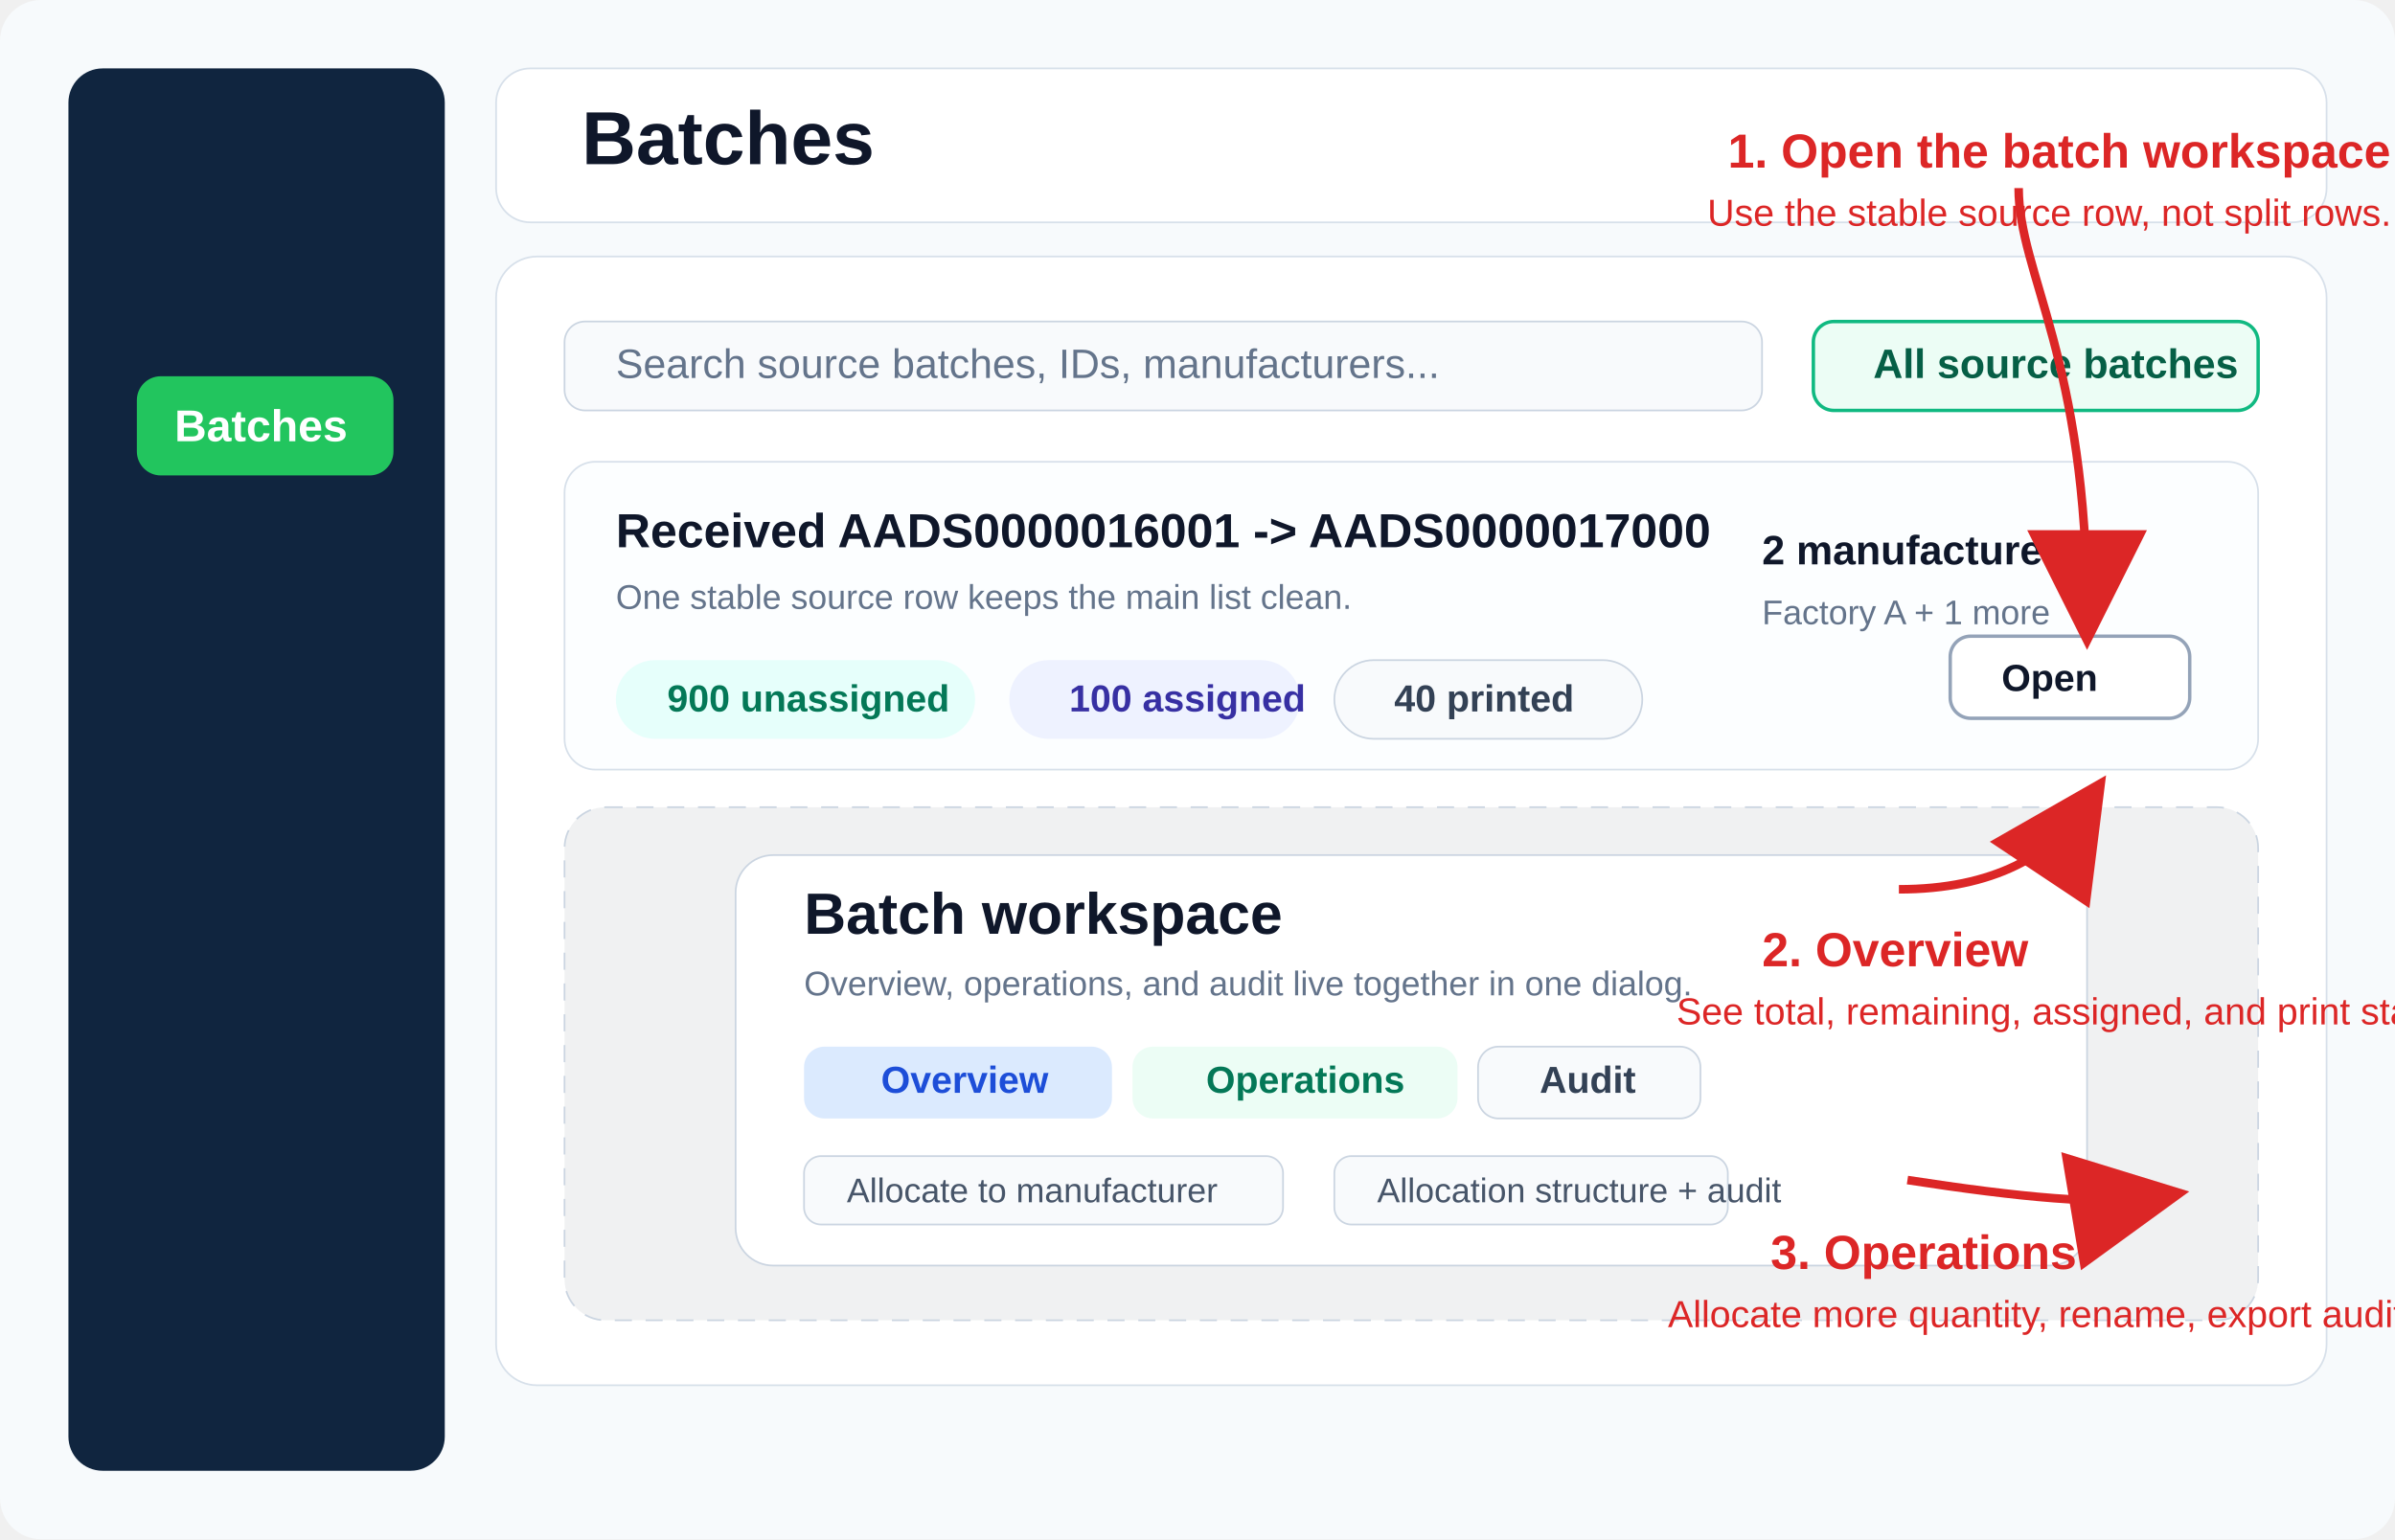
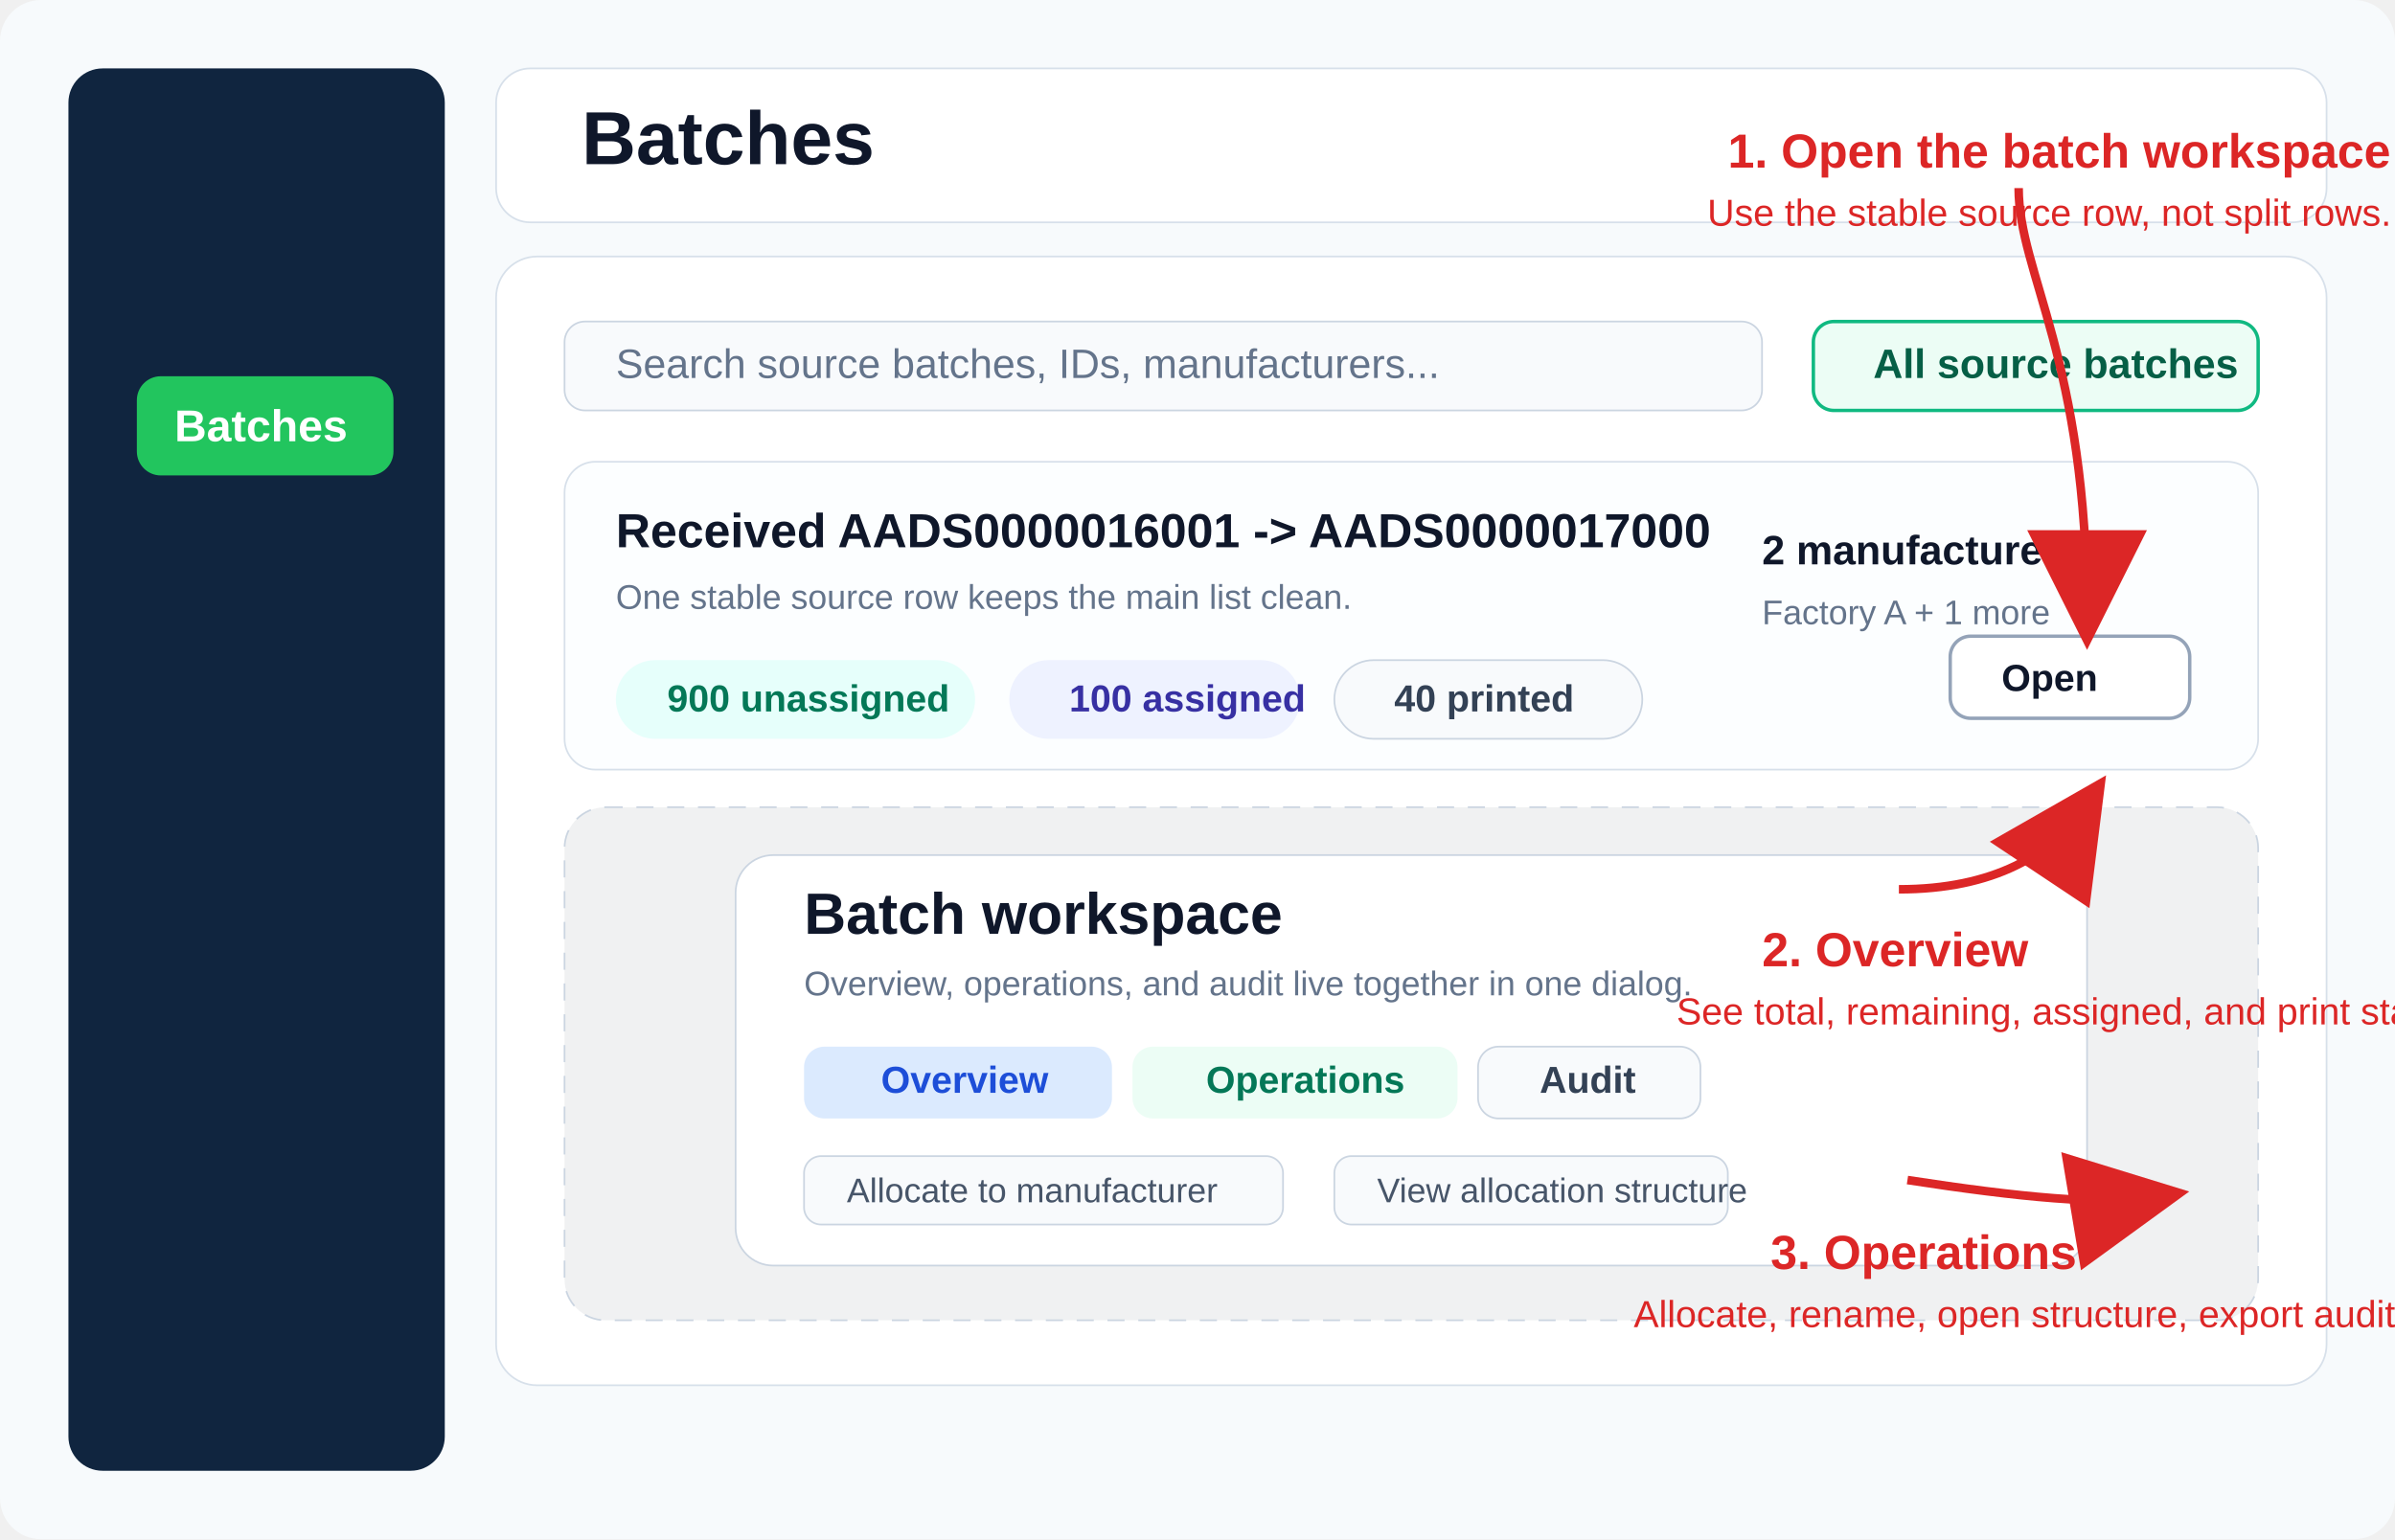
<svg xmlns="http://www.w3.org/2000/svg" width="1400" height="900" viewBox="0 0 1400 900" fill="none">
  <rect width="1400" height="900" rx="24" fill="#F7FAFC" />
  <rect x="40" y="40" width="220" height="820" rx="20" fill="#10253F" />
  <rect x="80" y="220" width="150" height="58" rx="14" fill="#22C55E" />
  <text x="102" y="258" fill="#FFFFFF" font-family="Arial, sans-serif" font-size="26" font-weight="700">Batches</text>
  <rect x="290" y="40" width="1070" height="90" rx="20" fill="#FFFFFF" stroke="#D7E0EA" />
  <text x="340" y="96" fill="#0F172A" font-family="Arial, sans-serif" font-size="44" font-weight="700">Batches</text>
  <rect x="290" y="150" width="1070" height="660" rx="24" fill="#FFFFFF" stroke="#D7E0EA" />
  <rect x="330" y="188" width="700" height="52" rx="12" fill="#F8FAFC" stroke="#CBD5E1" />
  <text x="360" y="221" fill="#64748B" font-family="Arial, sans-serif" font-size="24">Search source batches, IDs, manufacturers...</text>
  <rect x="1060" y="188" width="260" height="52" rx="12" fill="#ECFDF5" stroke="#10B981" stroke-width="2" />
  <text x="1095" y="221" fill="#065F46" font-family="Arial, sans-serif" font-size="24" font-weight="700">All source batches</text>
  <rect x="330" y="270" width="990" height="180" rx="18" fill="#FCFEFF" stroke="#D7E0EA" />
  <text x="360" y="320" fill="#0F172A" font-family="Arial, sans-serif" font-size="28" font-weight="700">Received AADS0000016001 -&gt; AADS0000017000</text>
  <text x="360" y="356" fill="#64748B" font-family="Arial, sans-serif" font-size="20">One stable source row keeps the main list clean.</text>
  <rect x="360" y="386" width="210" height="46" rx="23" fill="#E6FFFB" />
  <text x="390" y="416" fill="#047857" font-family="Arial, sans-serif" font-size="22" font-weight="700">900 unassigned</text>
  <rect x="590" y="386" width="170" height="46" rx="23" fill="#EEF2FF" />
  <text x="625" y="416" fill="#3730A3" font-family="Arial, sans-serif" font-size="22" font-weight="700">100 assigned</text>
  <rect x="780" y="386" width="180" height="46" rx="23" fill="#F8FAFC" stroke="#CBD5E1" />
  <text x="815" y="416" fill="#334155" font-family="Arial, sans-serif" font-size="22" font-weight="700">40 printed</text>
  <text x="1030" y="330" fill="#0F172A" font-family="Arial, sans-serif" font-size="24" font-weight="700">2 manufacturers</text>
  <text x="1030" y="365" fill="#64748B" font-family="Arial, sans-serif" font-size="20">Factory A + 1 more</text>
  <rect x="1140" y="372" width="140" height="48" rx="12" fill="#FFFFFF" stroke="#94A3B8" stroke-width="2" />
  <text x="1170" y="404" fill="#0F172A" font-family="Arial, sans-serif" font-size="22" font-weight="700">Open</text>
  <rect x="330" y="472" width="990" height="300" rx="24" fill="#0F172A" fill-opacity="0.06" stroke="#CBD5E1" stroke-dasharray="10 8" />
  <rect x="430" y="500" width="790" height="240" rx="22" fill="#FFFFFF" stroke="#CBD5E1" />
  <text x="470" y="546" fill="#0F172A" font-family="Arial, sans-serif" font-size="34" font-weight="700">Batch workspace</text>
  <text x="470" y="582" fill="#64748B" font-family="Arial, sans-serif" font-size="20">Overview, operations, and audit live together in one dialog.</text>
  <rect x="470" y="612" width="180" height="42" rx="12" fill="#DBEAFE" />
  <text x="515" y="639" fill="#1D4ED8" font-family="Arial, sans-serif" font-size="22" font-weight="700">Overview</text>
  <rect x="662" y="612" width="190" height="42" rx="12" fill="#ECFDF5" />
  <text x="705" y="639" fill="#047857" font-family="Arial, sans-serif" font-size="22" font-weight="700">Operations</text>
  <rect x="864" y="612" width="130" height="42" rx="12" fill="#F8FAFC" stroke="#CBD5E1" />
  <text x="900" y="639" fill="#334155" font-family="Arial, sans-serif" font-size="22" font-weight="700">Audit</text>
  <rect x="470" y="676" width="280" height="40" rx="10" fill="#F8FAFC" stroke="#CBD5E1" />
  <text x="495" y="703" fill="#475569" font-family="Arial, sans-serif" font-size="20">Allocate to manufacturer</text>
  <rect x="780" y="676" width="230" height="40" rx="10" fill="#F8FAFC" stroke="#CBD5E1" />
-   <text x="805" y="703" fill="#475569" font-family="Arial, sans-serif" font-size="20">Allocation structure + audit</text>
+   <text x="805" y="703" fill="#475569" font-family="Arial, sans-serif" font-size="20">View allocation structure</text>
  <defs>
    <marker id="arrow" markerWidth="14" markerHeight="14" refX="10" refY="7" orient="auto">
      <path d="M0 0L14 7L0 14V0Z" fill="#DC2626" />
    </marker>
  </defs>
  <path d="M1180 110C1180 160 1220 210 1220 360" stroke="#DC2626" stroke-width="5" marker-end="url(#arrow)" />
  <text x="1010" y="98" fill="#DC2626" font-family="Arial, sans-serif" font-size="28" font-weight="700">1. Open the batch workspace</text>
  <text x="998" y="132" fill="#DC2626" font-family="Arial, sans-serif" font-size="22">Use the stable source row, not split rows.</text>
  <path d="M1110 520C1165 520 1200 500 1220 470" stroke="#DC2626" stroke-width="5" marker-end="url(#arrow)" />
  <text x="1030" y="565" fill="#DC2626" font-family="Arial, sans-serif" font-size="28" font-weight="700">2. Overview</text>
  <text x="980" y="599" fill="#DC2626" font-family="Arial, sans-serif" font-size="22">See total, remaining, assigned, and print status.</text>
  <path d="M1115 690C1180 700 1230 705 1260 700" stroke="#DC2626" stroke-width="5" marker-end="url(#arrow)" />
  <text x="1035" y="742" fill="#DC2626" font-family="Arial, sans-serif" font-size="28" font-weight="700">3. Operations</text>
-   <text x="975" y="776" fill="#DC2626" font-family="Arial, sans-serif" font-size="22">Allocate more quantity, rename, export audit.</text>
+   <text x="955" y="776" fill="#DC2626" font-family="Arial, sans-serif" font-size="22">Allocate, rename, open structure, export audit.</text>
</svg>
